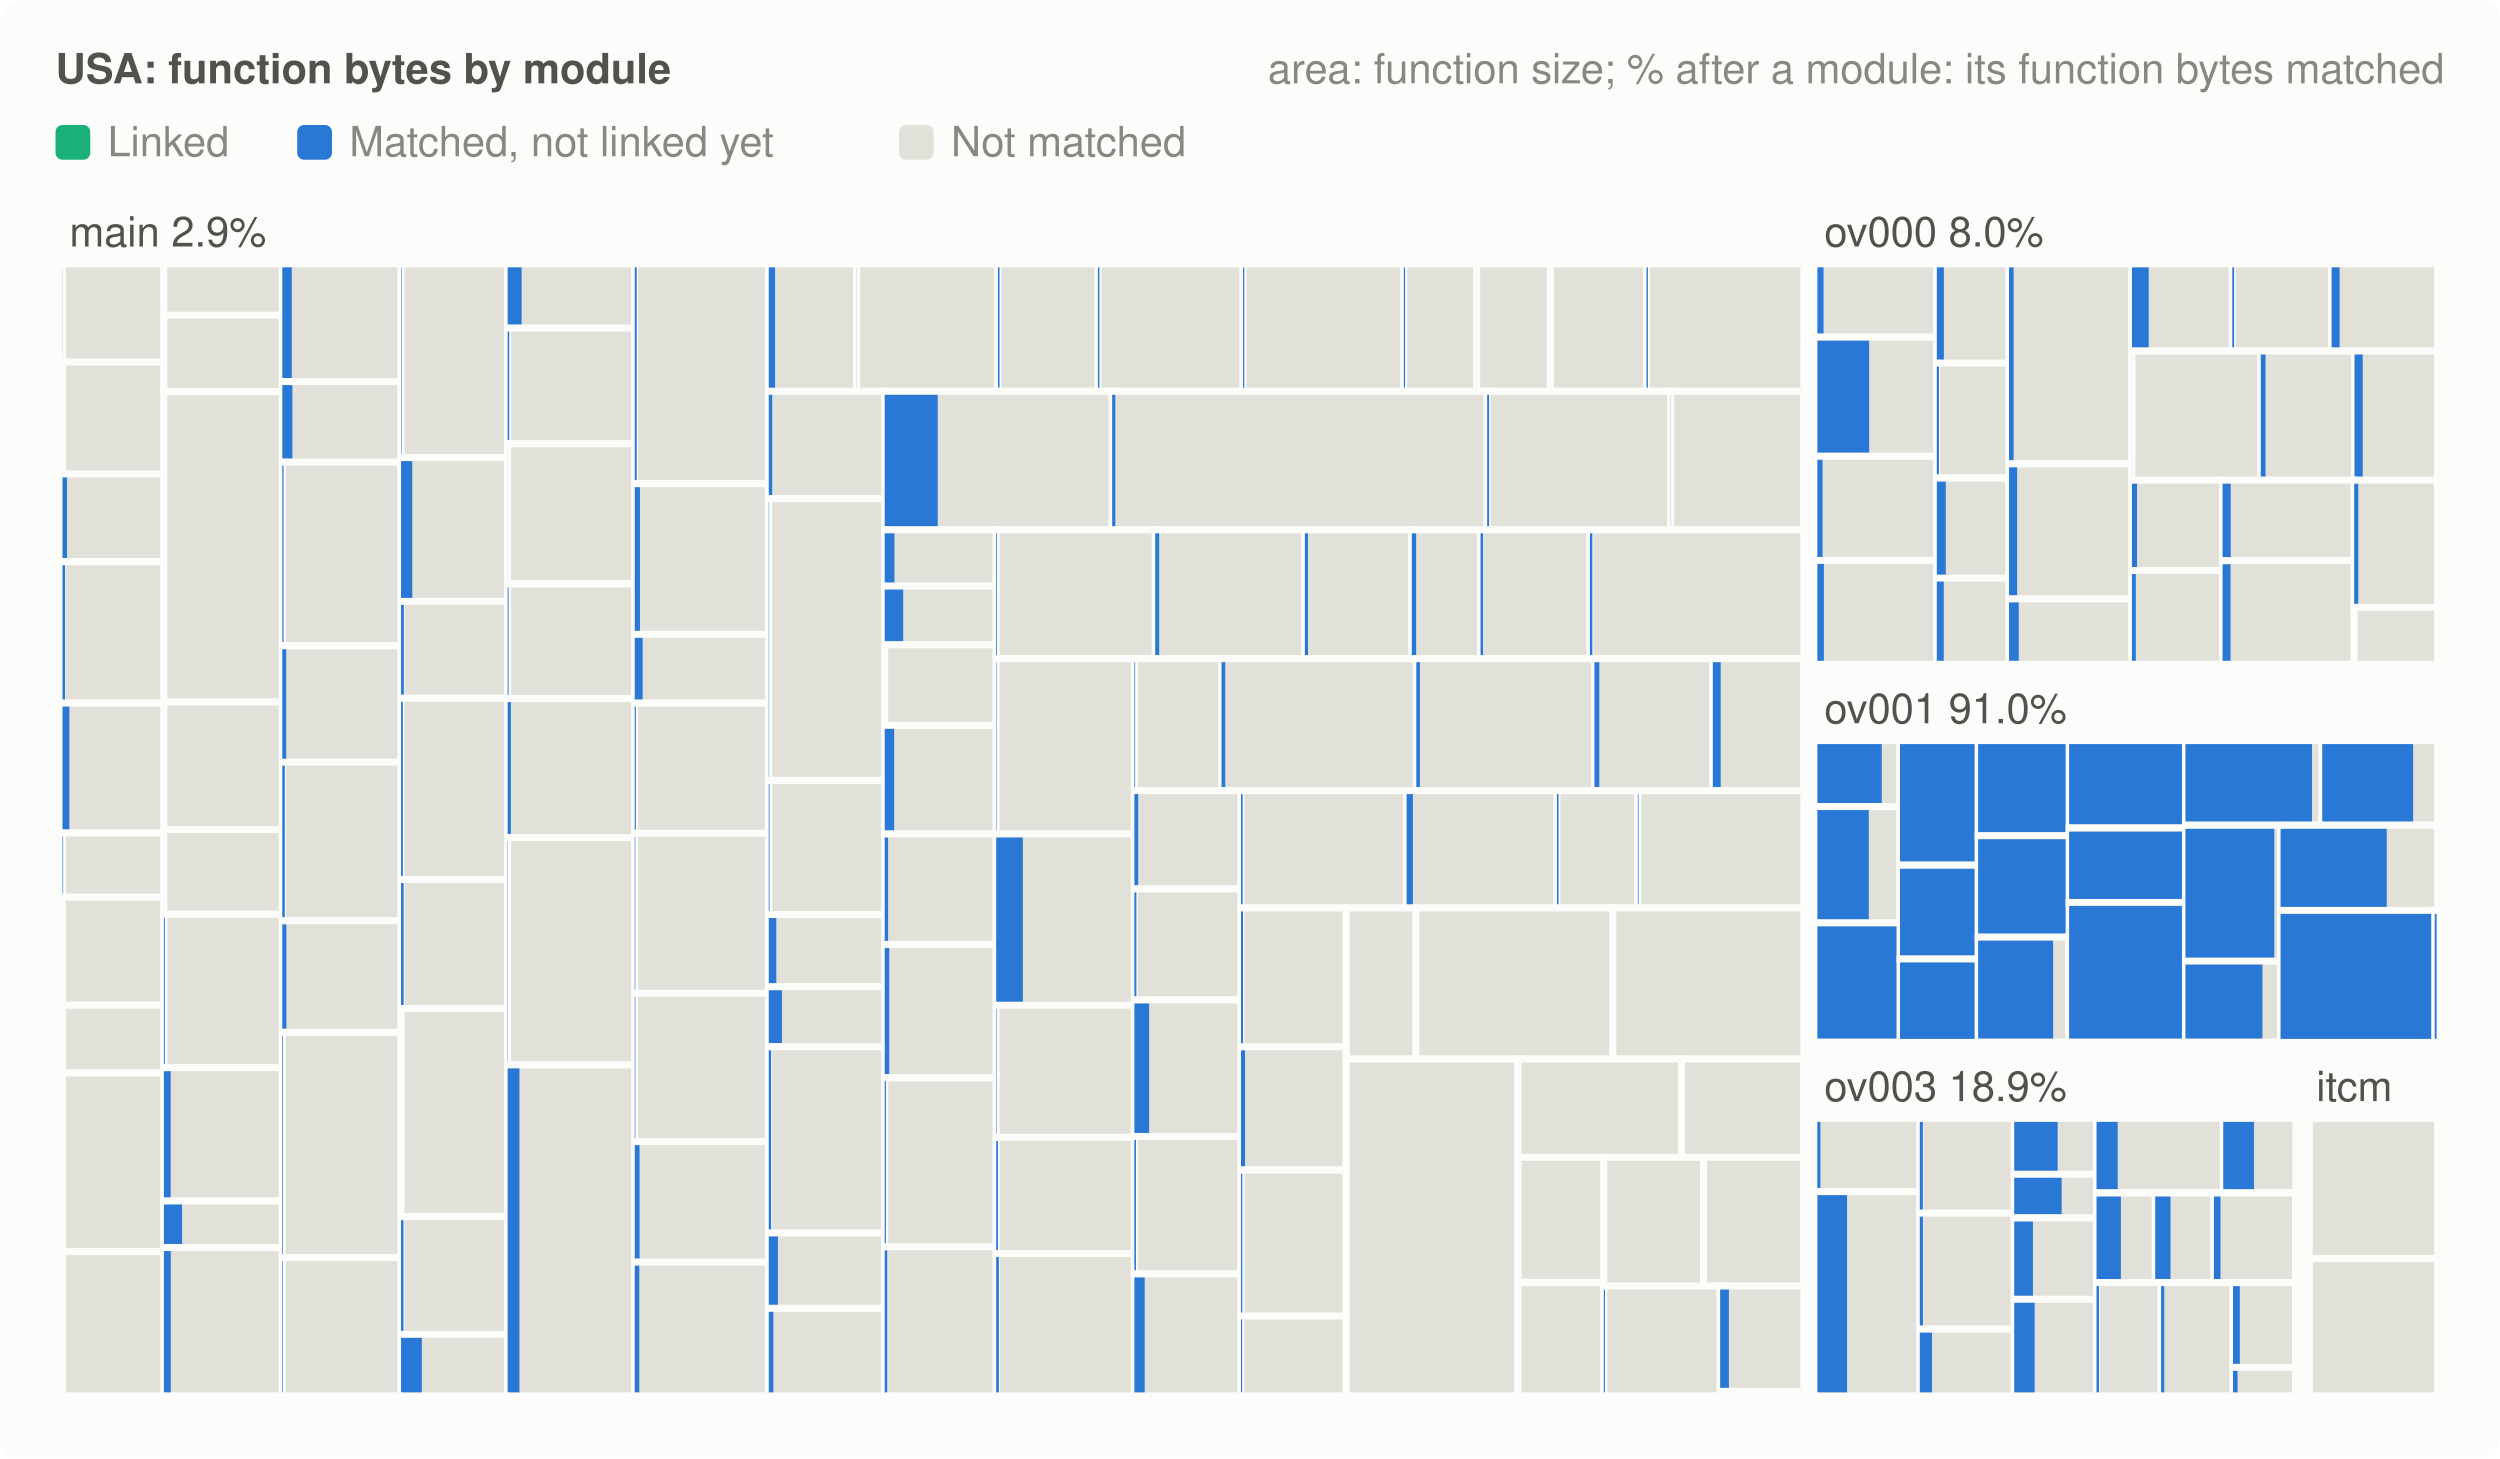
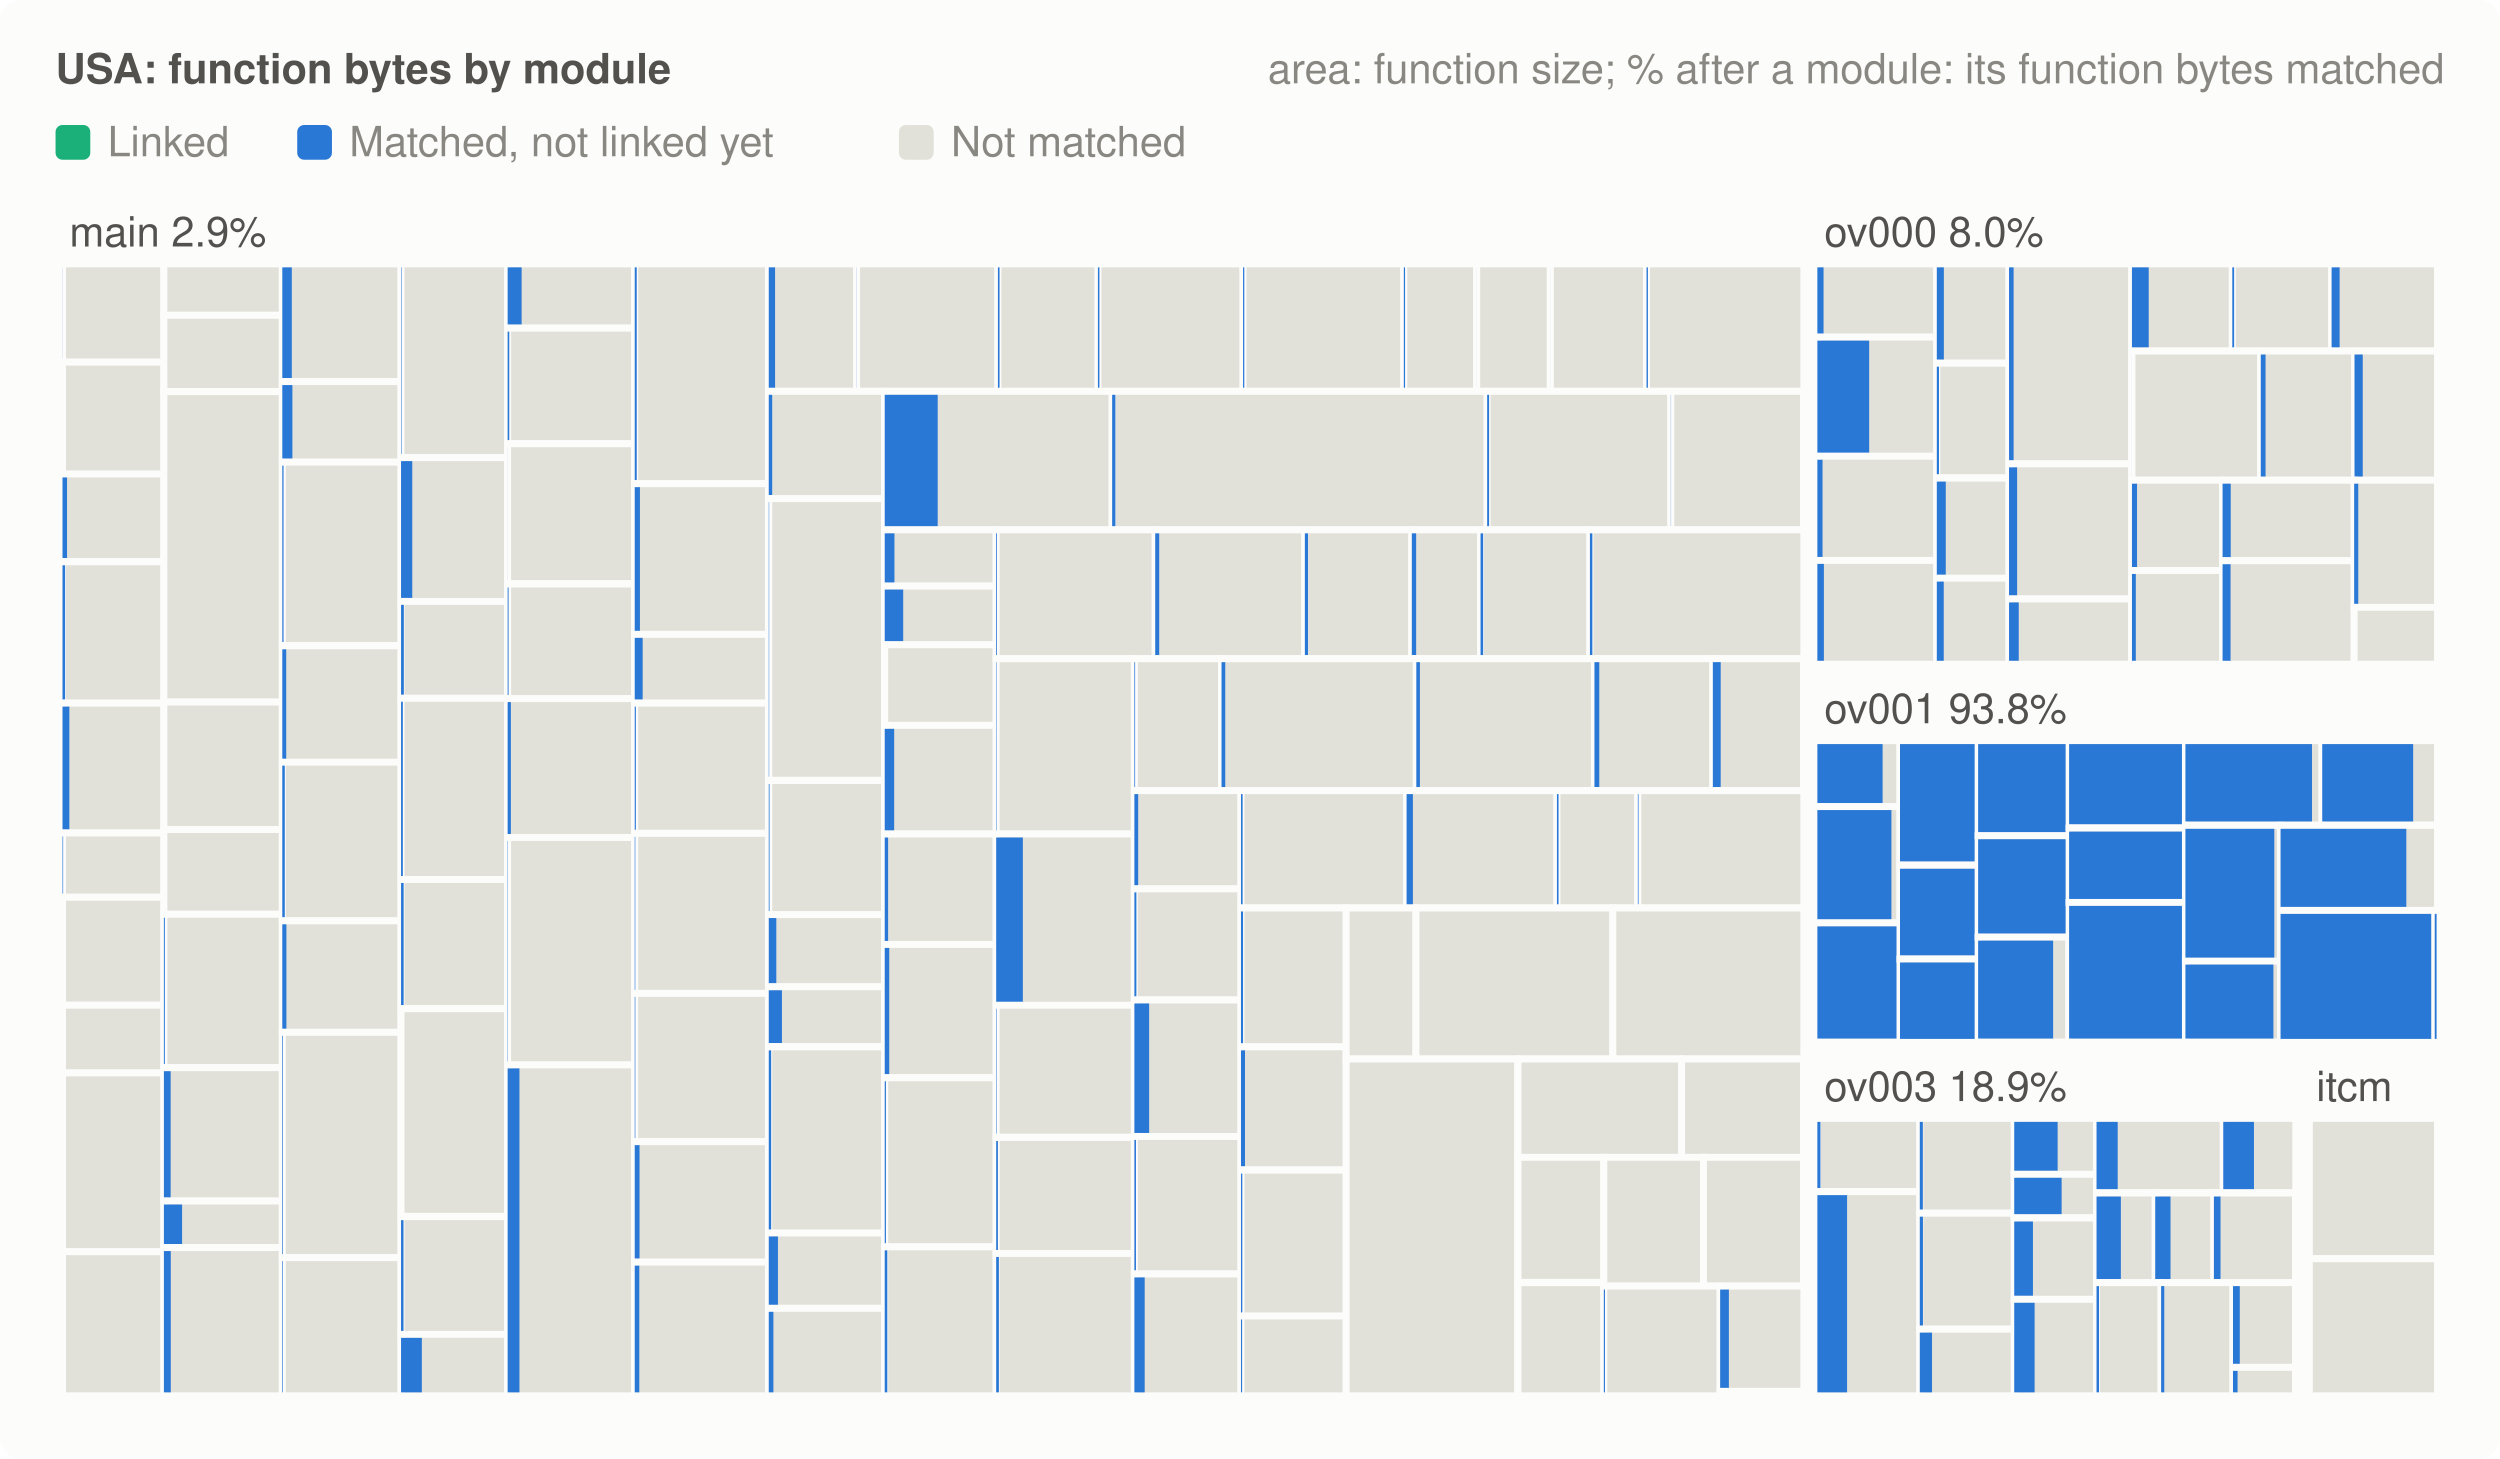
<svg xmlns="http://www.w3.org/2000/svg" viewBox="0 0 720 420" width="720" height="420" role="img" aria-label="Matched and linked code by module (USA)">
  <style>.bg{fill:#fcfcfb}.lbl{fill:#52514e}.muted{fill:#898781}.todo{fill:#e1e0d9}.gap{stroke:#fcfcfb}.matched{fill:#2a78d6}.linked{fill:#1baf7a}@media (prefers-color-scheme: dark){.bg{fill:#1a1a19}.lbl{fill:#c3c2b7}.muted{fill:#898781}.todo{fill:#2c2c2a}.gap{stroke:#1a1a19}.matched{fill:#3987e5}.linked{fill:#199e70}}text{font:12px -apple-system,BlinkMacSystemFont,'Segoe UI',Helvetica,Arial,sans-serif}.head{font-weight:600}</style>
  <rect class="bg" width="720" height="420" rx="6" />
  <text class="lbl head" x="16" y="24">USA: function bytes by module</text>
  <text class="muted" x="704" y="24" text-anchor="end">area: function size; % after a module: its function bytes matched</text>
  <rect class="linked" x="16" y="36" width="10" height="10" rx="2" />
  <text class="muted" x="31" y="45">Linked</text>
  <rect class="matched" x="85.6" y="36" width="10" height="10" rx="2" />
  <text class="muted" x="100.6" y="45">Matched, not linked yet</text>
  <rect class="todo" x="258.9" y="36" width="10" height="10" rx="2" />
  <text class="muted" x="273.9" y="45">Not matched</text>
  <rect class="todo gap" x="18.0" y="76.0" width="29.2" height="28.3" stroke-width="2" />
  <rect class="matched" x="18.0" y="77.0" width="0.03" height="26.3" />
  <rect class="todo gap" x="18.0" y="104.3" width="29.2" height="32.3" stroke-width="2" />
  <rect class="todo gap" x="18.0" y="136.5" width="29.2" height="25.2" stroke-width="2" />
  <rect class="matched" x="18.0" y="137.5" width="1.30" height="23.2" />
  <rect class="todo gap" x="18.0" y="161.8" width="29.2" height="40.7" stroke-width="2" />
  <rect class="matched" x="18.0" y="162.8" width="0.75" height="38.7" />
  <rect class="todo gap" x="18.0" y="202.5" width="29.2" height="37.4" stroke-width="2" />
  <rect class="matched" x="18.0" y="203.5" width="1.97" height="35.4" />
  <rect class="todo gap" x="18.0" y="239.9" width="29.2" height="18.5" stroke-width="2" />
  <rect class="matched" x="18.0" y="240.9" width="0.18" height="16.5" />
  <rect class="todo gap" x="18.0" y="258.4" width="29.2" height="31.1" stroke-width="2" />
  <rect class="todo gap" x="18.0" y="289.5" width="29.2" height="19.5" stroke-width="2" />
  <rect class="todo gap" x="18.0" y="309.0" width="29.2" height="51.5" stroke-width="2" />
  <rect class="todo gap" x="18.0" y="360.5" width="29.2" height="41.5" stroke-width="2" />
  <rect class="todo gap" x="47.2" y="76.0" width="34.1" height="14.8" stroke-width="2" />
  <rect class="todo gap" x="47.2" y="90.8" width="34.1" height="22.0" stroke-width="2" />
  <rect class="todo gap" x="47.2" y="112.8" width="34.1" height="89.4" stroke-width="2" />
  <rect class="todo gap" x="47.2" y="202.2" width="34.1" height="36.7" stroke-width="2" />
  <rect class="todo gap" x="47.2" y="238.9" width="34.1" height="24.4" stroke-width="2" />
  <rect class="todo gap" x="47.2" y="263.3" width="34.1" height="44.2" stroke-width="2" />
  <rect class="matched" x="47.2" y="264.3" width="0.28" height="42.2" />
  <rect class="todo gap" x="47.2" y="307.5" width="34.1" height="38.4" stroke-width="2" />
  <rect class="matched" x="47.2" y="308.5" width="1.95" height="36.4" />
  <rect class="todo gap" x="47.2" y="345.9" width="34.1" height="13.4" stroke-width="2" />
  <rect class="matched" x="47.2" y="346.9" width="5.24" height="11.4" />
  <rect class="todo gap" x="47.2" y="359.3" width="34.1" height="42.7" stroke-width="2" />
  <rect class="matched" x="47.2" y="360.3" width="1.98" height="40.7" />
  <rect class="todo gap" x="81.3" y="76.0" width="34.2" height="33.9" stroke-width="2" />
  <rect class="matched" x="81.3" y="77.0" width="2.74" height="31.9" />
  <rect class="todo gap" x="81.3" y="109.9" width="34.2" height="23.2" stroke-width="2" />
  <rect class="matched" x="81.3" y="110.9" width="2.91" height="21.2" />
  <rect class="todo gap" x="81.3" y="133.1" width="34.2" height="52.8" stroke-width="2" />
  <rect class="matched" x="81.3" y="134.1" width="0.36" height="50.8" />
  <rect class="todo gap" x="81.3" y="186.0" width="34.2" height="33.6" stroke-width="2" />
  <rect class="matched" x="81.3" y="187.0" width="1.13" height="31.6" />
  <rect class="todo gap" x="81.3" y="219.5" width="34.2" height="45.7" stroke-width="2" />
  <rect class="matched" x="81.3" y="220.5" width="0.72" height="43.7" />
  <rect class="todo gap" x="81.3" y="265.2" width="34.2" height="32.1" stroke-width="2" />
  <rect class="matched" x="81.3" y="266.2" width="1.18" height="30.1" />
  <rect class="todo gap" x="81.3" y="297.3" width="34.2" height="64.9" stroke-width="2" />
  <rect class="matched" x="81.3" y="298.3" width="0.20" height="62.9" />
  <rect class="todo gap" x="81.3" y="362.2" width="34.2" height="39.8" stroke-width="2" />
  <rect class="matched" x="81.3" y="363.2" width="0.19" height="37.8" />
  <rect class="todo gap" x="115.5" y="76.0" width="30.7" height="55.8" stroke-width="2" />
  <rect class="matched" x="115.5" y="77.0" width="0.15" height="53.8" />
  <rect class="todo gap" x="115.5" y="131.8" width="30.7" height="41.5" stroke-width="2" />
  <rect class="matched" x="115.5" y="132.8" width="3.23" height="39.5" />
  <rect class="todo gap" x="115.5" y="173.2" width="30.7" height="27.9" stroke-width="2" />
  <rect class="matched" x="115.5" y="174.2" width="0.81" height="25.9" />
  <rect class="todo gap" x="115.5" y="201.1" width="30.7" height="52.2" stroke-width="2" />
  <rect class="matched" x="115.5" y="202.1" width="0.52" height="50.2" />
  <rect class="todo gap" x="115.5" y="253.3" width="30.7" height="37.2" stroke-width="2" />
  <rect class="matched" x="115.5" y="254.3" width="0.75" height="35.2" />
  <rect class="todo gap" x="115.5" y="290.5" width="30.7" height="59.8" stroke-width="2" />
  <rect class="todo gap" x="115.5" y="350.4" width="30.7" height="34.0" stroke-width="2" />
  <rect class="matched" x="115.5" y="351.4" width="0.71" height="32.0" />
  <rect class="todo gap" x="115.5" y="384.3" width="30.7" height="17.7" stroke-width="2" />
  <rect class="matched" x="115.5" y="385.3" width="5.99" height="15.7" />
  <rect class="todo gap" x="146.2" y="76.0" width="36.6" height="18.5" stroke-width="2" />
  <rect class="matched" x="146.2" y="77.0" width="4.03" height="16.5" />
  <rect class="todo gap" x="146.2" y="94.5" width="36.6" height="33.3" stroke-width="2" />
  <rect class="matched" x="146.2" y="95.5" width="0.47" height="31.3" />
  <rect class="todo gap" x="146.2" y="127.8" width="36.6" height="40.3" stroke-width="2" />
  <rect class="matched" x="146.2" y="128.8" width="0.02" height="38.3" />
  <rect class="todo gap" x="146.2" y="168.2" width="36.6" height="33.0" stroke-width="2" />
  <rect class="matched" x="146.2" y="169.2" width="0.27" height="31.0" />
  <rect class="todo gap" x="146.2" y="201.2" width="36.6" height="40.0" stroke-width="2" />
  <rect class="matched" x="146.2" y="202.2" width="0.94" height="38.0" />
  <rect class="todo gap" x="146.2" y="241.2" width="36.6" height="65.5" stroke-width="2" />
  <rect class="matched" x="146.2" y="242.2" width="0.10" height="63.5" />
  <rect class="todo gap" x="146.2" y="306.7" width="36.6" height="95.3" stroke-width="2" />
  <rect class="matched" x="146.2" y="307.7" width="3.40" height="93.3" />
  <rect class="todo gap" x="182.8" y="76.0" width="38.5" height="63.3" stroke-width="2" />
  <rect class="matched" x="182.8" y="77.0" width="0.58" height="61.3" />
  <rect class="todo gap" x="182.8" y="139.3" width="38.5" height="43.4" stroke-width="2" />
  <rect class="matched" x="182.8" y="140.3" width="1.50" height="41.4" />
  <rect class="todo gap" x="182.8" y="182.7" width="38.5" height="19.8" stroke-width="2" />
  <rect class="matched" x="182.8" y="183.7" width="2.29" height="17.8" />
  <rect class="todo gap" x="182.8" y="202.5" width="38.5" height="37.5" stroke-width="2" />
  <rect class="matched" x="182.8" y="203.5" width="0.33" height="35.5" />
  <rect class="todo gap" x="182.8" y="240.0" width="38.5" height="46.1" stroke-width="2" />
  <rect class="matched" x="182.8" y="241.0" width="0.17" height="44.1" />
  <rect class="todo gap" x="182.8" y="286.1" width="38.5" height="42.7" stroke-width="2" />
  <rect class="matched" x="182.8" y="287.1" width="0.18" height="40.7" />
  <rect class="todo gap" x="182.8" y="328.8" width="38.5" height="34.7" stroke-width="2" />
  <rect class="matched" x="182.8" y="329.8" width="1.39" height="32.7" />
  <rect class="todo gap" x="182.8" y="363.5" width="38.5" height="38.5" stroke-width="2" />
  <rect class="matched" x="182.8" y="364.5" width="1.32" height="36.5" />
  <rect class="todo gap" x="221.4" y="76.0" width="25.3" height="36.7" stroke-width="2" />
  <rect class="matched" x="221.4" y="77.0" width="1.82" height="34.7" />
  <rect class="todo gap" x="246.7" y="76.0" width="40.7" height="36.7" stroke-width="2" />
  <rect class="matched" x="246.7" y="77.0" width="0.04" height="34.7" />
  <rect class="todo gap" x="287.4" y="76.0" width="28.9" height="36.7" stroke-width="2" />
  <rect class="matched" x="287.4" y="77.0" width="0.47" height="34.7" />
  <rect class="todo gap" x="316.2" y="76.0" width="41.8" height="36.7" stroke-width="2" />
  <rect class="matched" x="316.2" y="77.0" width="0.43" height="34.7" />
  <rect class="todo gap" x="358.0" y="76.0" width="46.3" height="36.7" stroke-width="2" />
  <rect class="matched" x="358.0" y="77.0" width="0.36" height="34.7" />
  <rect class="todo gap" x="404.3" y="76.0" width="21.0" height="36.7" stroke-width="2" />
  <rect class="matched" x="404.3" y="77.0" width="0.36" height="34.7" />
  <rect class="todo gap" x="425.3" y="76.0" width="21.2" height="36.7" stroke-width="2" />
  <rect class="matched" x="425.3" y="77.0" width="0.01" height="34.7" />
  <rect class="todo gap" x="446.5" y="76.0" width="27.7" height="36.7" stroke-width="2" />
  <rect class="matched" x="446.5" y="77.0" width="0.01" height="34.7" />
  <rect class="todo gap" x="474.2" y="76.0" width="45.3" height="36.7" stroke-width="2" />
  <rect class="matched" x="474.2" y="77.0" width="0.40" height="34.7" />
  <rect class="todo gap" x="221.4" y="112.7" width="33.4" height="30.9" stroke-width="2" />
  <rect class="matched" x="221.4" y="113.7" width="1.00" height="28.9" />
  <rect class="todo gap" x="221.4" y="143.6" width="33.4" height="81.1" stroke-width="2" />
  <rect class="matched" x="221.4" y="144.6" width="0.12" height="79.1" />
  <rect class="todo gap" x="221.4" y="224.8" width="33.4" height="38.6" stroke-width="2" />
  <rect class="matched" x="221.4" y="225.8" width="0.23" height="36.6" />
  <rect class="todo gap" x="221.4" y="263.4" width="33.4" height="20.8" stroke-width="2" />
  <rect class="matched" x="221.4" y="264.4" width="2.18" height="18.8" />
  <rect class="todo gap" x="221.4" y="284.2" width="33.4" height="17.2" stroke-width="2" />
  <rect class="matched" x="221.4" y="285.2" width="3.80" height="15.2" />
  <rect class="todo gap" x="221.4" y="301.5" width="33.4" height="53.7" stroke-width="2" />
  <rect class="matched" x="221.4" y="302.5" width="0.70" height="51.7" />
  <rect class="todo gap" x="221.4" y="355.1" width="33.4" height="21.7" stroke-width="2" />
  <rect class="matched" x="221.4" y="356.1" width="2.65" height="19.7" />
  <rect class="todo gap" x="221.4" y="376.8" width="33.4" height="25.2" stroke-width="2" />
  <rect class="matched" x="221.4" y="377.8" width="1.34" height="23.2" />
  <rect class="todo gap" x="254.8" y="112.7" width="65.5" height="39.9" stroke-width="2" />
  <rect class="matched" x="254.8" y="113.7" width="15.26" height="37.9" />
  <rect class="todo gap" x="320.3" y="112.7" width="108.0" height="39.9" stroke-width="2" />
  <rect class="matched" x="320.3" y="113.7" width="0.93" height="37.9" />
  <rect class="todo gap" x="428.3" y="112.7" width="52.9" height="39.9" stroke-width="2" />
  <rect class="matched" x="428.3" y="113.7" width="0.56" height="37.9" />
  <rect class="todo gap" x="481.2" y="112.7" width="38.2" height="39.9" stroke-width="2" />
  <rect class="matched" x="481.2" y="113.7" width="0.06" height="37.9" />
  <rect class="todo gap" x="254.8" y="152.6" width="32.1" height="16.2" stroke-width="2" />
  <rect class="matched" x="254.8" y="153.6" width="2.80" height="14.2" />
  <rect class="todo gap" x="254.8" y="168.8" width="32.1" height="16.9" stroke-width="2" />
  <rect class="matched" x="254.8" y="169.8" width="5.32" height="14.9" />
  <rect class="todo gap" x="254.8" y="185.7" width="32.1" height="23.2" stroke-width="2" />
  <rect class="todo gap" x="254.8" y="208.9" width="32.1" height="31.3" stroke-width="2" />
  <rect class="matched" x="254.8" y="209.9" width="2.72" height="29.3" />
  <rect class="todo gap" x="254.8" y="240.2" width="32.1" height="31.8" stroke-width="2" />
  <rect class="matched" x="254.8" y="241.2" width="0.98" height="29.8" />
  <rect class="todo gap" x="254.8" y="272.0" width="32.1" height="38.4" stroke-width="2" />
  <rect class="matched" x="254.8" y="273.0" width="1.30" height="36.4" />
  <rect class="todo gap" x="254.8" y="310.4" width="32.1" height="48.7" stroke-width="2" />
  <rect class="matched" x="254.8" y="311.4" width="0.35" height="46.7" />
  <rect class="todo gap" x="254.8" y="359.1" width="32.1" height="42.9" stroke-width="2" />
  <rect class="matched" x="254.8" y="360.1" width="0.75" height="40.9" />
  <rect class="todo gap" x="286.9" y="152.6" width="45.8" height="37.1" stroke-width="2" />
  <rect class="matched" x="286.9" y="153.6" width="0.23" height="35.1" />
  <rect class="todo gap" x="332.7" y="152.6" width="43.1" height="37.1" stroke-width="2" />
  <rect class="matched" x="332.7" y="153.6" width="1.15" height="35.1" />
  <rect class="todo gap" x="375.8" y="152.6" width="30.8" height="37.1" stroke-width="2" />
  <rect class="matched" x="375.8" y="153.6" width="0.92" height="35.1" />
  <rect class="todo gap" x="406.6" y="152.6" width="19.8" height="37.1" stroke-width="2" />
  <rect class="matched" x="406.6" y="153.6" width="1.25" height="35.1" />
  <rect class="todo gap" x="426.4" y="152.6" width="31.5" height="37.1" stroke-width="2" />
  <rect class="matched" x="426.4" y="153.6" width="0.75" height="35.1" />
  <rect class="todo gap" x="457.9" y="152.6" width="61.6" height="37.1" stroke-width="2" />
  <rect class="matched" x="457.9" y="153.6" width="0.70" height="35.1" />
  <rect class="todo gap" x="286.9" y="189.7" width="39.8" height="50.5" stroke-width="2" />
  <rect class="matched" x="286.9" y="190.7" width="0.13" height="48.5" />
  <rect class="todo gap" x="286.9" y="240.2" width="39.8" height="49.4" stroke-width="2" />
  <rect class="matched" x="286.9" y="241.2" width="7.68" height="47.4" />
  <rect class="todo gap" x="286.9" y="289.5" width="39.8" height="38.0" stroke-width="2" />
  <rect class="matched" x="286.9" y="290.5" width="0.14" height="36.0" />
  <rect class="todo gap" x="286.9" y="327.6" width="39.8" height="33.5" stroke-width="2" />
  <rect class="matched" x="286.9" y="328.6" width="0.50" height="31.5" />
  <rect class="todo gap" x="286.9" y="361.0" width="39.8" height="41.0" stroke-width="2" />
  <rect class="matched" x="286.9" y="362.0" width="0.78" height="39.0" />
  <rect class="todo gap" x="326.7" y="189.7" width="25.1" height="38.0" stroke-width="2" />
  <rect class="matched" x="326.7" y="190.7" width="0.21" height="36.0" />
  <rect class="todo gap" x="351.8" y="189.7" width="56.1" height="38.0" stroke-width="2" />
  <rect class="matched" x="351.8" y="190.7" width="1.07" height="36.0" />
  <rect class="todo gap" x="407.9" y="189.7" width="51.3" height="38.0" stroke-width="2" />
  <rect class="matched" x="407.9" y="190.7" width="1.04" height="36.0" />
  <rect class="todo gap" x="459.2" y="189.7" width="34.1" height="38.0" stroke-width="2" />
  <rect class="matched" x="459.2" y="190.7" width="1.39" height="36.0" />
  <rect class="todo gap" x="493.3" y="189.7" width="26.1" height="38.0" stroke-width="2" />
  <rect class="matched" x="493.3" y="190.7" width="2.26" height="36.0" />
  <rect class="todo gap" x="326.7" y="227.7" width="30.7" height="28.3" stroke-width="2" />
  <rect class="matched" x="326.7" y="228.7" width="1.10" height="26.3" />
  <rect class="todo gap" x="326.7" y="256.0" width="30.7" height="32.0" stroke-width="2" />
  <rect class="matched" x="326.7" y="257.0" width="0.58" height="30.0" />
  <rect class="todo gap" x="326.7" y="288.0" width="30.7" height="39.3" stroke-width="2" />
  <rect class="matched" x="326.7" y="289.0" width="4.25" height="37.3" />
  <rect class="todo gap" x="326.7" y="327.3" width="30.7" height="39.6" stroke-width="2" />
  <rect class="matched" x="326.7" y="328.3" width="0.46" height="37.6" />
  <rect class="todo gap" x="326.7" y="366.9" width="30.7" height="35.1" stroke-width="2" />
  <rect class="matched" x="326.7" y="367.9" width="2.97" height="33.1" />
  <rect class="todo gap" x="357.4" y="227.7" width="47.7" height="33.8" stroke-width="2" />
  <rect class="matched" x="357.4" y="228.7" width="0.48" height="31.8" />
  <rect class="todo gap" x="405.1" y="227.7" width="43.3" height="33.8" stroke-width="2" />
  <rect class="matched" x="405.1" y="228.7" width="1.81" height="31.8" />
  <rect class="todo gap" x="448.4" y="227.7" width="23.3" height="33.8" stroke-width="2" />
  <rect class="matched" x="448.4" y="228.7" width="0.46" height="31.8" />
  <rect class="todo gap" x="471.7" y="227.7" width="47.8" height="33.8" stroke-width="2" />
  <rect class="matched" x="471.7" y="228.7" width="0.20" height="31.8" />
  <rect class="todo gap" x="357.4" y="261.5" width="30.3" height="40.0" stroke-width="2" />
  <rect class="matched" x="357.4" y="262.5" width="0.60" height="38.0" />
  <rect class="todo gap" x="357.4" y="301.5" width="30.3" height="35.4" stroke-width="2" />
  <rect class="matched" x="357.4" y="302.5" width="1.16" height="33.4" />
  <rect class="todo gap" x="357.4" y="337.0" width="30.3" height="42.1" stroke-width="2" />
  <rect class="matched" x="357.4" y="338.0" width="0.39" height="40.1" />
  <rect class="todo gap" x="357.4" y="379.0" width="30.3" height="23.0" stroke-width="2" />
  <rect class="matched" x="357.4" y="380.0" width="0.33" height="21.0" />
  <rect class="todo gap" x="387.7" y="261.5" width="20.1" height="43.5" stroke-width="2" />
  <rect class="todo gap" x="407.8" y="261.5" width="56.7" height="43.5" stroke-width="2" />
  <rect class="todo gap" x="464.5" y="261.5" width="55.0" height="43.5" stroke-width="2" />
  <rect class="todo gap" x="387.7" y="305.0" width="49.4" height="97.0" stroke-width="2" />
  <rect class="todo gap" x="437.2" y="305.0" width="47.2" height="28.4" stroke-width="2" />
  <rect class="todo gap" x="484.3" y="305.0" width="35.1" height="28.4" stroke-width="2" />
  <rect class="todo gap" x="437.2" y="333.3" width="24.7" height="36.0" stroke-width="2" />
  <rect class="todo gap" x="437.2" y="369.4" width="24.7" height="32.6" stroke-width="2" />
  <rect class="todo gap" x="461.9" y="333.3" width="28.7" height="37.1" stroke-width="2" />
  <rect class="todo gap" x="490.6" y="333.3" width="28.8" height="37.1" stroke-width="2" />
  <rect class="todo gap" x="461.9" y="370.4" width="33.5" height="31.6" stroke-width="2" />
  <rect class="matched" x="461.9" y="371.4" width="0.33" height="29.6" />
  <rect class="todo gap" x="495.4" y="370.4" width="24.1" height="30.4" stroke-width="2" />
  <rect class="matched" x="495.4" y="371.4" width="2.52" height="28.4" />
  <rect class="todo gap" x="495.4" y="400.7" width="24.1" height="1.3" stroke-width="2" />
  <rect class="matched" x="495.4" y="401.7" width="0.75" height="0.0" />
  <text class="lbl" x="20.0" y="71.0">main 2.9%</text>
  <rect class="todo gap" x="523.4" y="76.0" width="34.4" height="21.1" stroke-width="2" />
  <rect class="matched" x="523.4" y="77.0" width="1.78" height="19.1" />
  <rect class="todo gap" x="523.4" y="97.1" width="34.4" height="34.3" stroke-width="2" />
  <rect class="matched" x="523.4" y="98.1" width="14.92" height="32.3" />
  <rect class="todo gap" x="523.4" y="131.4" width="34.4" height="30.1" stroke-width="2" />
  <rect class="matched" x="523.4" y="132.4" width="1.49" height="28.1" />
  <rect class="todo gap" x="523.4" y="161.4" width="34.4" height="29.9" stroke-width="2" />
  <rect class="matched" x="523.4" y="162.4" width="1.88" height="27.9" />
  <rect class="todo gap" x="557.8" y="76.0" width="20.8" height="28.6" stroke-width="2" />
  <rect class="matched" x="557.8" y="77.0" width="2.03" height="26.6" />
  <rect class="todo gap" x="557.8" y="104.6" width="20.8" height="33.0" stroke-width="2" />
  <rect class="matched" x="557.8" y="105.6" width="0.62" height="31.0" />
  <rect class="todo gap" x="557.8" y="137.7" width="20.8" height="28.9" stroke-width="2" />
  <rect class="matched" x="557.8" y="138.7" width="2.58" height="26.9" />
  <rect class="todo gap" x="557.8" y="166.5" width="20.8" height="24.8" stroke-width="2" />
  <rect class="matched" x="557.8" y="167.5" width="2.00" height="22.8" />
  <rect class="todo gap" x="578.6" y="76.0" width="35.3" height="57.6" stroke-width="2" />
  <rect class="matched" x="578.6" y="77.0" width="1.32" height="55.6" />
  <rect class="todo gap" x="578.6" y="133.6" width="35.3" height="38.9" stroke-width="2" />
  <rect class="matched" x="578.6" y="134.6" width="2.33" height="36.9" />
  <rect class="todo gap" x="578.6" y="172.5" width="35.3" height="18.8" stroke-width="2" />
  <rect class="matched" x="578.6" y="173.5" width="2.80" height="16.8" />
  <rect class="todo gap" x="614.0" y="76.0" width="28.9" height="25.1" stroke-width="2" />
  <rect class="matched" x="614.0" y="77.0" width="4.83" height="23.1" />
  <rect class="todo gap" x="642.9" y="76.0" width="28.7" height="25.1" stroke-width="2" />
  <rect class="matched" x="642.9" y="77.0" width="0.53" height="23.1" />
  <rect class="todo gap" x="671.5" y="76.0" width="30.5" height="25.1" stroke-width="2" />
  <rect class="matched" x="671.5" y="77.0" width="2.31" height="23.1" />
  <rect class="todo gap" x="614.0" y="101.1" width="37.1" height="37.2" stroke-width="2" />
  <rect class="matched" x="614.0" y="102.1" width="0.01" height="35.2" />
  <rect class="todo gap" x="651.1" y="101.1" width="27.1" height="37.2" stroke-width="2" />
  <rect class="matched" x="651.1" y="102.1" width="1.38" height="35.2" />
  <rect class="todo gap" x="678.1" y="101.1" width="23.9" height="37.2" stroke-width="2" />
  <rect class="matched" x="678.1" y="102.1" width="2.37" height="35.2" />
  <rect class="todo gap" x="614.0" y="138.3" width="26.1" height="26.0" stroke-width="2" />
  <rect class="matched" x="614.0" y="139.3" width="1.46" height="24.0" />
  <rect class="todo gap" x="614.0" y="164.3" width="26.1" height="27.0" stroke-width="2" />
  <rect class="matched" x="614.0" y="165.3" width="1.12" height="25.0" />
  <rect class="todo gap" x="640.1" y="138.3" width="37.9" height="23.2" stroke-width="2" />
  <rect class="matched" x="640.1" y="139.3" width="2.35" height="21.2" />
  <rect class="todo gap" x="640.1" y="161.5" width="37.9" height="29.8" stroke-width="2" />
  <rect class="matched" x="640.1" y="162.5" width="2.30" height="27.8" />
  <rect class="todo gap" x="678.0" y="138.3" width="24.0" height="36.7" stroke-width="2" />
  <rect class="matched" x="678.0" y="139.3" width="1.18" height="34.7" />
  <rect class="todo gap" x="678.0" y="174.9" width="24.0" height="16.4" stroke-width="2" />
  <text class="lbl" x="525.4" y="71.0">ov000 8.0%</text>
  <rect class="todo gap" x="523.4" y="213.3" width="23.8" height="19.0" stroke-width="2" />
-   <rect class="matched" x="523.4" y="214.3" width="18.54" height="17.0" />
+   <rect class="matched" x="523.4" y="214.3" width="18.79" height="17.0" />
  <rect class="todo gap" x="523.4" y="232.3" width="23.8" height="33.5" stroke-width="2" />
-   <rect class="matched" x="523.4" y="233.3" width="14.81" height="31.5" />
+   <rect class="matched" x="523.4" y="233.3" width="21.33" height="31.5" />
  <rect class="todo gap" x="523.4" y="265.8" width="23.8" height="34.3" stroke-width="2" />
  <rect class="matched" x="523.4" y="266.8" width="23.78" height="32.3" />
  <rect class="todo gap" x="547.2" y="213.3" width="22.5" height="35.8" stroke-width="2" />
  <rect class="matched" x="547.2" y="214.3" width="22.28" height="33.8" />
  <rect class="todo gap" x="547.2" y="249.2" width="22.5" height="27.0" stroke-width="2" />
  <rect class="matched" x="547.2" y="250.2" width="22.19" height="25.0" />
  <rect class="todo gap" x="547.2" y="276.2" width="22.5" height="24.0" stroke-width="2" />
  <rect class="matched" x="547.2" y="277.2" width="22.51" height="22.0" />
  <rect class="todo gap" x="569.7" y="213.3" width="26.1" height="27.4" stroke-width="2" />
  <rect class="matched" x="569.7" y="214.3" width="26.12" height="25.4" />
  <rect class="todo gap" x="569.7" y="240.7" width="26.1" height="29.2" stroke-width="2" />
  <rect class="matched" x="569.7" y="241.7" width="26.12" height="27.2" />
  <rect class="todo gap" x="569.7" y="269.9" width="26.1" height="30.2" stroke-width="2" />
  <rect class="matched" x="569.7" y="270.9" width="21.60" height="28.2" />
  <rect class="todo gap" x="595.9" y="213.3" width="33.6" height="25.1" stroke-width="2" />
  <rect class="matched" x="595.9" y="214.3" width="33.56" height="23.1" />
  <rect class="todo gap" x="595.9" y="238.5" width="33.6" height="21.5" stroke-width="2" />
  <rect class="matched" x="595.9" y="239.5" width="33.36" height="19.5" />
  <rect class="todo gap" x="595.9" y="259.9" width="33.6" height="40.2" stroke-width="2" />
  <rect class="matched" x="595.9" y="260.9" width="32.60" height="38.2" />
  <rect class="todo gap" x="629.4" y="213.3" width="39.3" height="24.3" stroke-width="2" />
  <rect class="matched" x="629.4" y="214.3" width="36.45" height="22.3" />
  <rect class="todo gap" x="668.8" y="213.3" width="33.2" height="24.3" stroke-width="2" />
  <rect class="matched" x="668.8" y="214.3" width="26.19" height="22.3" />
  <rect class="todo gap" x="629.4" y="237.7" width="27.4" height="39.2" stroke-width="2" />
  <rect class="matched" x="629.4" y="238.7" width="25.60" height="37.2" />
  <rect class="todo gap" x="629.4" y="276.8" width="27.4" height="23.3" stroke-width="2" />
-   <rect class="matched" x="629.4" y="277.8" width="22.18" height="21.3" />
+   <rect class="matched" x="629.4" y="277.8" width="25.34" height="21.3" />
  <rect class="todo gap" x="656.8" y="237.7" width="45.2" height="24.5" stroke-width="2" />
-   <rect class="matched" x="656.8" y="238.7" width="30.58" height="22.5" />
+   <rect class="matched" x="656.8" y="238.7" width="36.22" height="22.5" />
  <rect class="todo gap" x="656.8" y="262.2" width="44.4" height="38.0" stroke-width="2" />
  <rect class="matched" x="656.8" y="263.2" width="44.37" height="36.0" />
  <rect class="todo gap" x="701.2" y="262.2" width="0.8" height="38.0" stroke-width="2" />
  <rect class="matched" x="701.2" y="263.2" width="0.54" height="36.0" />
-   <text class="lbl" x="525.4" y="208.3">ov001 91.0%</text>
+   <text class="lbl" x="525.4" y="208.3">ov001 93.8%</text>
  <rect class="todo gap" x="523.4" y="322.1" width="29.5" height="21.1" stroke-width="2" />
  <rect class="matched" x="523.4" y="323.1" width="0.89" height="19.1" />
  <rect class="todo gap" x="523.4" y="343.2" width="29.5" height="58.8" stroke-width="2" />
  <rect class="matched" x="523.4" y="344.2" width="8.56" height="56.8" />
  <rect class="todo gap" x="552.9" y="322.1" width="27.2" height="27.3" stroke-width="2" />
  <rect class="matched" x="552.9" y="323.1" width="0.88" height="25.3" />
  <rect class="todo gap" x="552.9" y="349.4" width="27.2" height="33.4" stroke-width="2" />
  <rect class="matched" x="552.9" y="350.4" width="0.91" height="31.4" />
  <rect class="todo gap" x="552.9" y="382.8" width="27.2" height="19.2" stroke-width="2" />
  <rect class="matched" x="552.9" y="383.8" width="3.52" height="17.2" />
  <rect class="todo gap" x="580.1" y="322.1" width="23.7" height="16.1" stroke-width="2" />
  <rect class="matched" x="580.1" y="323.1" width="12.50" height="14.1" />
  <rect class="todo gap" x="580.1" y="338.2" width="23.7" height="12.5" stroke-width="2" />
  <rect class="matched" x="580.1" y="339.2" width="13.65" height="10.5" />
  <rect class="todo gap" x="580.1" y="350.8" width="23.7" height="23.4" stroke-width="2" />
  <rect class="matched" x="580.1" y="351.8" width="5.39" height="21.4" />
  <rect class="todo gap" x="580.1" y="374.2" width="23.7" height="27.8" stroke-width="2" />
  <rect class="matched" x="580.1" y="375.2" width="5.87" height="25.8" />
  <rect class="todo gap" x="603.8" y="322.1" width="36.5" height="21.4" stroke-width="2" />
  <rect class="matched" x="603.8" y="323.1" width="6.10" height="19.4" />
  <rect class="todo gap" x="640.3" y="322.1" width="20.9" height="21.4" stroke-width="2" />
  <rect class="matched" x="640.3" y="323.1" width="8.84" height="19.4" />
  <rect class="todo gap" x="603.8" y="343.6" width="16.9" height="25.8" stroke-width="2" />
  <rect class="matched" x="603.8" y="344.6" width="7.01" height="23.8" />
  <rect class="todo gap" x="620.7" y="343.6" width="16.9" height="25.8" stroke-width="2" />
  <rect class="matched" x="620.7" y="344.6" width="4.41" height="23.8" />
  <rect class="todo gap" x="637.6" y="343.6" width="23.5" height="25.8" stroke-width="2" />
  <rect class="matched" x="637.6" y="344.6" width="1.91" height="23.8" />
  <rect class="todo gap" x="603.8" y="369.4" width="18.6" height="32.6" stroke-width="2" />
  <rect class="matched" x="603.8" y="370.4" width="0.72" height="30.6" />
  <rect class="todo gap" x="622.4" y="369.4" width="20.7" height="32.6" stroke-width="2" />
  <rect class="matched" x="622.4" y="370.4" width="0.93" height="30.6" />
  <rect class="todo gap" x="643.1" y="369.4" width="18.0" height="24.4" stroke-width="2" />
  <rect class="matched" x="643.1" y="370.4" width="1.96" height="22.4" />
  <rect class="todo gap" x="643.1" y="393.8" width="18.0" height="8.2" stroke-width="2" />
  <rect class="matched" x="643.1" y="394.8" width="1.32" height="6.2" />
  <text class="lbl" x="525.4" y="317.1">ov003 18.9%</text>
  <rect class="todo gap" x="665.1" y="322.1" width="36.9" height="40.4" stroke-width="2" />
  <rect class="todo gap" x="665.1" y="362.5" width="36.9" height="39.5" stroke-width="2" />
  <text class="lbl" x="667.1" y="317.1">itcm</text>
</svg>
